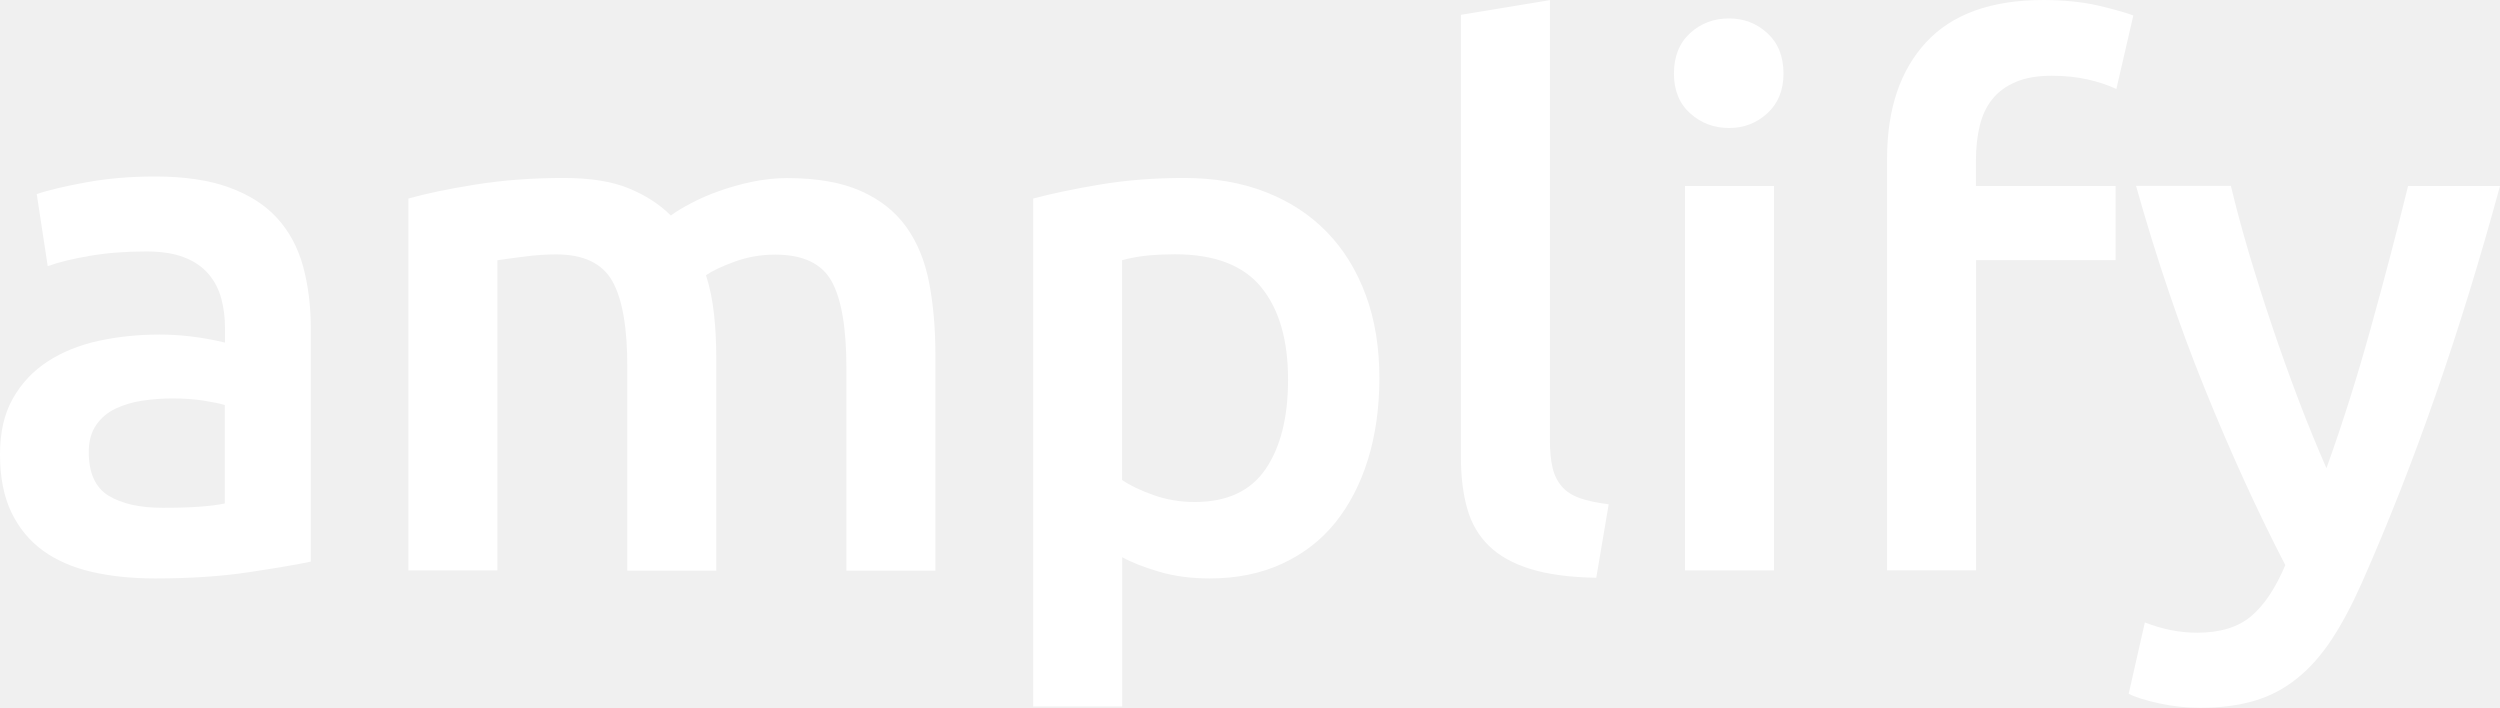
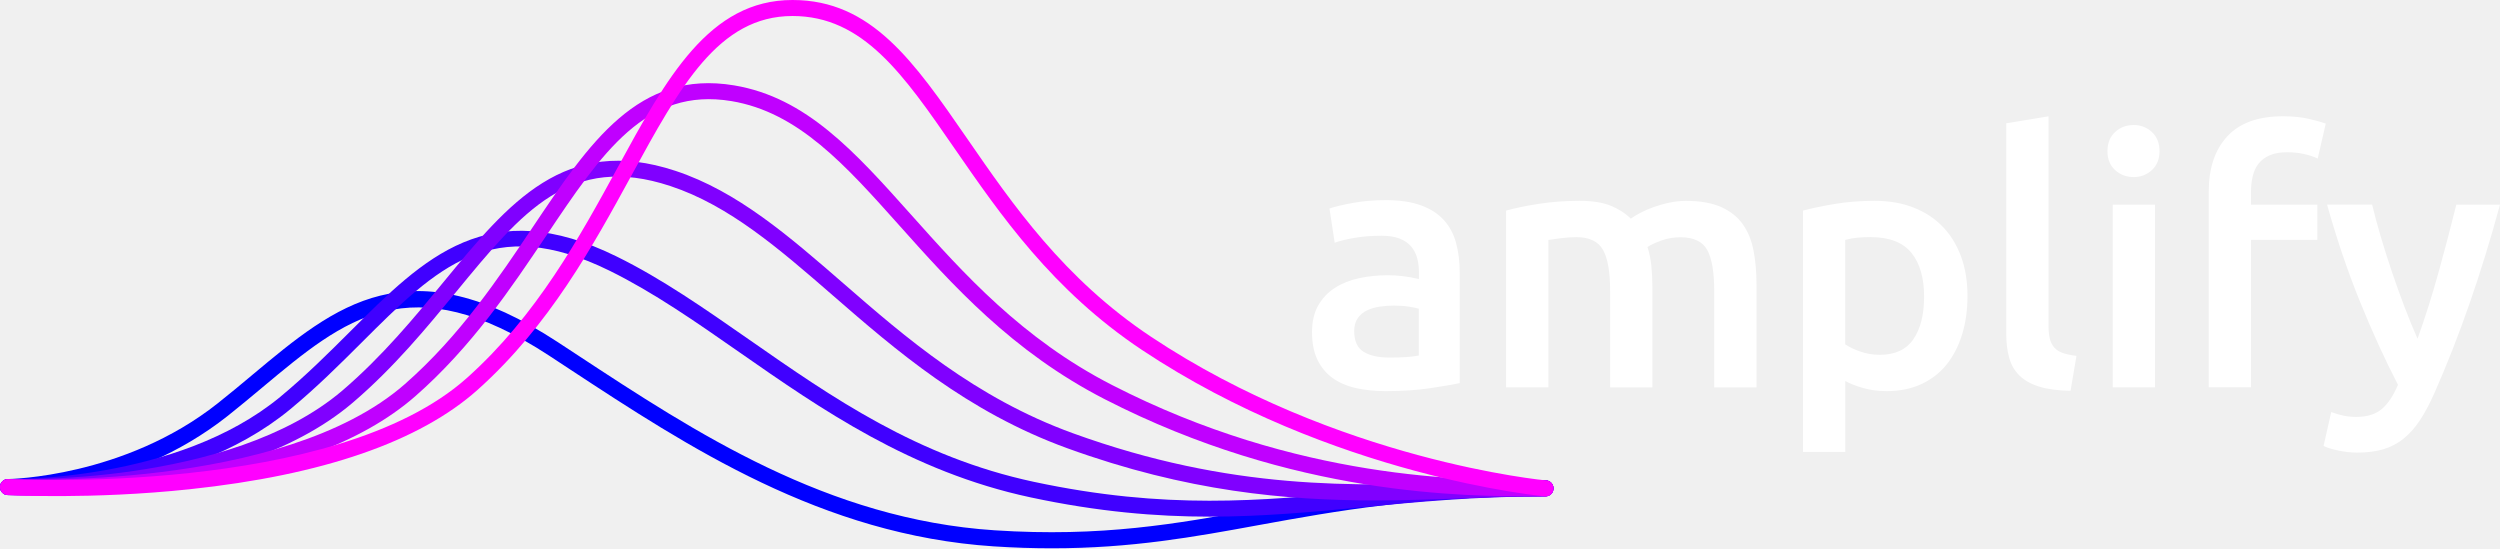
- <svg xmlns="http://www.w3.org/2000/svg" version="1.1" id="Layer_1" x="0px" y="0px" viewBox="0 0 221.11 62.6" xml:space="preserve" width="221.11" height="62.6">
+ <svg xmlns="http://www.w3.org/2000/svg" version="1.1" id="Layer_1" x="0px" y="0px" viewBox="0 0 465.306 102.05" xml:space="preserve" width="465.306" height="102.05">
  <defs id="defs15" />
  <style type="text/css" id="style1">
	.st0{fill:#0000FF;}
	.st1{fill:#4000FF;}
	.st2{fill:#8000FF;}
	.st3{fill:#C000FF;}
	.st4{fill:#FF00FF;}
- 	.st5{fill:#FFFFFF;}
+ 	.st5{fill:#333355;}
</style>
-   <g id="g15" transform="translate(-33.73,-119.62)">
-     <g id="g14">
-       <g id="g13">
-         <g id="g12">
-           <path class="st5" d="m 54,136.2 c 1.78,0.65 3.2,1.56 4.26,2.73 1.06,1.17 1.82,2.59 2.28,4.26 0.45,1.67 0.68,3.5 0.68,5.49 v 20.61 c -1.21,0.26 -3.04,0.57 -5.49,0.94 -2.45,0.37 -5.21,0.55 -8.29,0.55 -2.04,0 -3.9,-0.19 -5.59,-0.58 -1.69,-0.39 -3.13,-1.02 -4.32,-1.88 -1.19,-0.87 -2.12,-1.99 -2.79,-3.38 -0.67,-1.39 -1.01,-3.1 -1.01,-5.14 0,-1.95 0.38,-3.6 1.14,-4.94 0.76,-1.34 1.79,-2.44 3.09,-3.28 1.3,-0.84 2.81,-1.45 4.52,-1.82 1.71,-0.37 3.5,-0.55 5.36,-0.55 0.87,0 1.78,0.05 2.73,0.16 0.95,0.11 1.97,0.29 3.06,0.55 v -1.3 c 0,-0.91 -0.11,-1.78 -0.33,-2.6 -0.22,-0.82 -0.6,-1.55 -1.14,-2.18 -0.54,-0.63 -1.26,-1.12 -2.15,-1.46 -0.89,-0.35 -2,-0.52 -3.35,-0.52 -1.82,0 -3.49,0.13 -5,0.39 -1.52,0.26 -2.75,0.56 -3.71,0.91 l -0.97,-6.37 c 1,-0.35 2.45,-0.69 4.35,-1.04 1.91,-0.35 3.94,-0.52 6.11,-0.52 2.59,0 4.78,0.32 6.56,0.97 z m -0.39,27.95 v -8.71 c -0.43,-0.13 -1.06,-0.26 -1.89,-0.39 -0.83,-0.13 -1.73,-0.19 -2.73,-0.19 -0.87,0 -1.74,0.06 -2.63,0.19 -0.89,0.13 -1.69,0.37 -2.41,0.71 -0.72,0.34 -1.29,0.83 -1.72,1.46 -0.43,0.63 -0.65,1.42 -0.65,2.37 0,1.86 0.58,3.15 1.75,3.87 1.17,0.71 2.75,1.07 4.75,1.07 2.43,0.01 4.27,-0.12 5.53,-0.38 z" id="path6" />
-           <path class="st5" d="m 87.89,144.49 c -0.89,-1.58 -2.55,-2.37 -4.97,-2.37 -0.87,0 -1.82,0.06 -2.86,0.2 -1.04,0.13 -1.82,0.24 -2.34,0.32 v 27.43 h -7.87 v -32.89 c 1.52,-0.43 3.5,-0.85 5.95,-1.24 2.45,-0.39 5.04,-0.58 7.77,-0.58 2.34,0 4.26,0.3 5.75,0.91 1.49,0.61 2.74,1.41 3.74,2.41 0.48,-0.35 1.08,-0.72 1.82,-1.1 0.74,-0.39 1.56,-0.75 2.47,-1.07 0.91,-0.32 1.87,-0.6 2.89,-0.81 1.02,-0.21 2.05,-0.33 3.09,-0.33 2.64,0 4.82,0.38 6.53,1.14 1.71,0.76 3.05,1.82 4.03,3.19 0.98,1.37 1.65,3.01 2.02,4.94 0.37,1.93 0.55,4.04 0.55,6.34 v 19.11 h -7.87 v -17.88 c 0,-3.55 -0.43,-6.12 -1.3,-7.7 -0.87,-1.58 -2.54,-2.37 -5,-2.37 -1.26,0 -2.45,0.21 -3.58,0.62 -1.13,0.41 -1.97,0.81 -2.54,1.2 0.35,1.08 0.58,2.23 0.71,3.44 0.13,1.21 0.2,2.51 0.2,3.9 v 18.79 h -7.87 v -17.88 c 0.02,-3.57 -0.43,-6.14 -1.32,-7.72 z" id="path7" />
-           <path class="st5" d="m 154.72,160.25 c -0.67,2.17 -1.64,4.03 -2.89,5.59 -1.26,1.56 -2.83,2.77 -4.71,3.64 -1.89,0.87 -4.02,1.3 -6.4,1.3 -1.6,0 -3.08,-0.19 -4.42,-0.58 -1.34,-0.39 -2.45,-0.82 -3.32,-1.3 v 13.2 h -7.87 v -44.92 c 1.6,-0.43 3.58,-0.85 5.92,-1.24 2.34,-0.39 4.81,-0.58 7.41,-0.58 2.69,0 5.09,0.41 7.21,1.24 2.12,0.82 3.93,2 5.43,3.54 1.5,1.54 2.64,3.4 3.45,5.59 0.81,2.19 1.2,4.65 1.2,7.38 -0.01,2.59 -0.34,4.98 -1.01,7.14 z m -9.43,-15.21 c -1.58,-1.95 -4.13,-2.93 -7.64,-2.93 -0.74,0 -1.51,0.03 -2.31,0.1 -0.8,0.07 -1.59,0.21 -2.37,0.42 v 19.44 c 0.69,0.48 1.61,0.92 2.76,1.33 1.15,0.41 2.37,0.62 3.67,0.62 2.86,0 4.95,-0.98 6.27,-2.92 1.32,-1.95 1.98,-4.57 1.98,-7.87 0.01,-3.51 -0.78,-6.24 -2.36,-8.19 z" id="path8" />
-           <path class="st5" d="m 169.08,169.94 c -1.54,-0.48 -2.76,-1.16 -3.67,-2.05 -0.91,-0.89 -1.55,-1.99 -1.92,-3.31 -0.37,-1.32 -0.55,-2.83 -0.55,-4.52 v -39.13 l 7.87,-1.3 v 38.94 c 0,0.95 0.08,1.75 0.23,2.4 0.15,0.65 0.42,1.2 0.81,1.66 0.39,0.46 0.92,0.8 1.59,1.04 0.67,0.24 1.53,0.42 2.57,0.55 l -1.1,6.5 c -2.35,-0.04 -4.29,-0.3 -5.83,-0.78 z" id="path9" />
-           <path class="st5" d="m 190.04,129.64 c -0.95,0.87 -2.08,1.3 -3.38,1.3 -1.34,0 -2.49,-0.43 -3.45,-1.3 -0.96,-0.87 -1.43,-2.04 -1.43,-3.51 0,-1.52 0.48,-2.71 1.43,-3.58 0.95,-0.87 2.1,-1.3 3.45,-1.3 1.3,0 2.43,0.43 3.38,1.3 0.95,0.87 1.43,2.06 1.43,3.58 0,1.47 -0.48,2.64 -1.43,3.51 z m -7.28,40.43 v -34 h 7.87 v 34 z" id="path10" />
-           <path class="st5" d="m 219.29,120.11 c 1.39,0.33 2.43,0.62 3.12,0.88 l -1.5,6.5 c -0.74,-0.35 -1.59,-0.63 -2.57,-0.85 -0.98,-0.22 -2.03,-0.32 -3.15,-0.32 -1.26,0 -2.32,0.18 -3.18,0.55 -0.87,0.37 -1.56,0.88 -2.08,1.53 -0.52,0.65 -0.89,1.44 -1.11,2.37 -0.22,0.93 -0.33,1.94 -0.33,3.02 v 2.28 h 12.35 v 6.56 H 208.5 v 27.43 h -7.87 v -36.4 c 0,-4.38 1.15,-7.81 3.45,-10.3 2.3,-2.49 5.76,-3.74 10.4,-3.74 1.82,0.01 3.42,0.17 4.81,0.49 z" id="path11" />
-           <path class="st5" d="m 242.62,171.17 c -0.87,1.95 -1.75,3.62 -2.67,5.01 -0.92,1.39 -1.93,2.54 -3.06,3.44 -1.13,0.91 -2.38,1.57 -3.77,1.98 -1.39,0.41 -2.99,0.62 -4.81,0.62 -1.21,0 -2.42,-0.13 -3.61,-0.39 -1.19,-0.26 -2.09,-0.54 -2.7,-0.85 l 1.43,-6.31 c 1.56,0.61 3.1,0.91 4.62,0.91 2.04,0 3.63,-0.49 4.78,-1.46 1.15,-0.97 2.16,-2.48 3.02,-4.52 -2.47,-4.77 -4.84,-9.97 -7.12,-15.6 -2.28,-5.63 -4.3,-11.61 -6.08,-17.94 h 8.39 c 0.43,1.82 0.96,3.79 1.59,5.92 0.63,2.12 1.31,4.28 2.05,6.47 0.74,2.19 1.52,4.37 2.34,6.53 0.82,2.16 1.65,4.18 2.47,6.05 1.39,-3.86 2.69,-7.96 3.9,-12.32 1.21,-4.35 2.32,-8.57 3.32,-12.64 h 8.13 c -3.51,12.92 -7.58,24.62 -12.22,35.1 z" id="path12" />
+   <g id="g15" transform="translate(210.4662,-97.98236)">
+     <g id="g6" transform="translate(-210.4643,97.98236)">
+       <g id="g1">
+         <path class="st0" d="m 195.8,102.05 c -3.44,0 -7.05,-0.11 -10.88,-0.36 C 153.02,99.6 127.98,83.13 105.88,68.61 L 102.2,66.19 C 76.24,49.2 64.17,59.29 48.88,72.07 46.79,73.82 44.63,75.62 42.38,77.41 24.16,91.83 2.41,92.13 1.49,92.14 c 0,0 -0.01,0 -0.01,0 C 0.66,92.14 0,91.48 0,90.66 c -0.01,-0.82 0.65,-1.49 1.47,-1.5 0.21,0 21.67,-0.32 39.06,-14.1 2.22,-1.76 4.37,-3.55 6.44,-5.29 15.59,-13.03 29.05,-24.29 56.85,-6.09 l 3.69,2.42 c 21.79,14.32 46.49,30.56 77.61,32.6 19.97,1.31 33.92,-1.22 48.68,-3.9 14.15,-2.57 30.2,-5.48 53.85,-5.41 0.82,0 1.48,0.67 1.48,1.49 0,0.82 -0.67,1.48 -1.48,1.48 -0.3,-0.05 -0.58,0 -0.87,0 -22.9,0 -37.92,2.72 -52.44,5.36 -12.14,2.23 -23.73,4.33 -38.54,4.33 z" id="path1" />
+       </g>
+       <g id="g2">
+         <path class="st1" d="m 225.19,96.16 c -10.03,0 -20.81,-0.9 -33.39,-3.59 C 169.53,87.81 152.64,76.03 137.73,65.64 129.47,59.88 121.67,54.44 113.48,50.4 91.52,39.59 81.36,49.72 67.3,63.76 63.19,67.86 58.94,72.1 54.01,76.18 33.93,92.75 2.76,92.16 1.45,92.14 0.63,92.12 -0.02,91.44 0,90.62 0.02,89.8 0.68,89.17 1.52,89.17 c 0.31,0.01 31.39,0.57 50.61,-15.28 4.82,-3.99 9.02,-8.18 13.08,-12.23 13.8,-13.78 25.72,-25.67 49.58,-13.91 8.39,4.13 16.28,9.64 24.64,15.46 15.39,10.73 31.31,21.83 52.99,26.47 24.55,5.24 42.23,3.55 60.95,1.76 10.53,-1.01 21.43,-2.06 34.29,-2.01 0.82,0 1.48,0.67 1.48,1.49 0,0.82 -0.67,1.48 -1.48,1.48 -0.24,0.02 -0.46,0 -0.68,0 -12.43,0 -23.04,1.02 -33.32,2 -9.42,0.89 -18.58,1.76 -28.47,1.76 z" id="path2" />
+       </g>
+       <g id="g3">
+         <path class="st2" d="m 255.99,93.14 c -16.51,0 -35.07,-1.63 -57.31,-9.7 -18.77,-6.81 -32,-18.31 -43.67,-28.45 -9.9,-8.6 -19.24,-16.73 -30.23,-20.36 C 106.14,28.47 97.23,39.32 84.89,54.33 79.48,60.91 73.35,68.38 65.64,74.96 54.14,84.76 37.26,88.91 25.13,90.66 12.06,92.55 1.84,92.15 1.41,92.14 0.6,92.1 -0.03,91.41 0,90.59 0.03,89.77 0.73,89.12 1.54,89.16 1.95,89.18 42.67,90.62 63.72,72.69 71.23,66.27 77.27,58.92 82.6,52.43 94.71,37.71 105.16,25 125.72,31.8 c 11.55,3.82 21.12,12.14 31.25,20.94 11.47,9.98 24.48,21.28 42.73,27.9 29.51,10.7 52.57,9.86 72.91,9.12 5.22,-0.19 10.16,-0.39 15.04,-0.36 0.82,0 1.48,0.67 1.48,1.49 0,0.82 -0.67,1.48 -1.48,1.48 -0.2,0.04 -0.37,0 -0.55,0 -4.65,0 -9.38,0.17 -14.38,0.35 -5.37,0.21 -10.92,0.42 -16.73,0.42 z" id="path3" />
+       </g>
+       <g id="g4">
+         <path class="st3" d="m 287.65,92.39 c 0,0 0,0 0,0 h -1.51 C 272.58,92.39 240.83,92.37 205.61,74.3 188.35,65.44 177.21,52.97 167.39,41.97 157.29,30.66 148.57,20.9 136.15,18.82 120.24,16.17 112.04,28.4 101.65,43.9 95.17,53.57 87.82,64.52 77.29,73.75 67.27,82.51 51.44,88.27 30.23,90.86 14.53,92.78 1.55,92.15 1.42,92.14 0.59,92.1 -0.04,91.4 0,90.58 0.04,89.76 0.74,89.14 1.56,89.17 2.07,89.2 52.45,91.52 75.33,71.51 85.57,62.54 92.8,51.75 99.18,42.24 c 10.55,-15.73 19.66,-29.32 37.45,-26.35 13.45,2.24 22.49,12.37 32.97,24.1 9.65,10.81 20.59,23.06 37.36,31.66 34.58,17.75 65.84,17.76 79.18,17.77 h 1.52 c 0.82,0 1.48,0.67 1.48,1.49 -0.01,0.81 -0.67,1.48 -1.49,1.48 z" id="path4" />
+       </g>
+       <g id="g5">
+         <path class="st4" d="m 287.65,92.39 c -0.04,0 -0.09,0 -0.13,-0.01 C 287.13,92.35 247.94,88.69 212.54,65.13 195.89,54.04 186.19,39.98 177.62,27.57 168.14,13.83 160.65,2.98 147.5,2.98 133.75,2.98 126.59,16.07 117.53,32.65 110.37,45.75 102.25,60.6 88.91,72.54 78.11,82.19 60.08,88.43 35.31,91.06 16.97,93.01 1.55,92.15 1.4,92.14 0.58,92.09 -0.04,91.39 0,90.57 c 0.05,-0.82 0.74,-1.45 1.57,-1.4 0.6,0.03 60.65,3.24 85.36,-18.85 12.96,-11.59 20.95,-26.2 28,-39.09 C 124.08,14.47 131.99,0 147.5,0 c 14.71,0 22.59,11.42 32.57,25.88 8.41,12.19 17.94,26 34.12,36.77 34.74,23.13 73.21,26.73 73.6,26.77 0.82,0.07 1.42,0.79 1.35,1.61 -0.08,0.77 -0.73,1.36 -1.49,1.36 z" id="path5" />
+       </g>
+     </g>
+     <g id="g14-6" transform="translate(-1.7118914e-4,3.58e-4)">
+       <g id="g13-7">
+         <g id="g12-7">
+           <path class="st5" d="m 54,136.2 c 1.78,0.65 3.2,1.56 4.26,2.73 1.06,1.17 1.82,2.59 2.28,4.26 0.45,1.67 0.68,3.5 0.68,5.49 v 20.61 c -1.21,0.26 -3.04,0.57 -5.49,0.94 -2.45,0.37 -5.21,0.55 -8.29,0.55 -2.04,0 -3.9,-0.19 -5.59,-0.58 -1.69,-0.39 -3.13,-1.02 -4.32,-1.88 -1.19,-0.87 -2.12,-1.99 -2.79,-3.38 -0.67,-1.39 -1.01,-3.1 -1.01,-5.14 0,-1.95 0.38,-3.6 1.14,-4.94 0.76,-1.34 1.79,-2.44 3.09,-3.28 1.3,-0.84 2.81,-1.45 4.52,-1.82 1.71,-0.37 3.5,-0.55 5.36,-0.55 0.87,0 1.78,0.05 2.73,0.16 0.95,0.11 1.97,0.29 3.06,0.55 v -1.3 c 0,-0.91 -0.11,-1.78 -0.33,-2.6 -0.22,-0.82 -0.6,-1.55 -1.14,-2.18 -0.54,-0.63 -1.26,-1.12 -2.15,-1.46 -0.89,-0.35 -2,-0.52 -3.35,-0.52 -1.82,0 -3.49,0.13 -5,0.39 -1.52,0.26 -2.75,0.56 -3.71,0.91 l -0.97,-6.37 c 1,-0.35 2.45,-0.69 4.35,-1.04 1.91,-0.35 3.94,-0.52 6.11,-0.52 2.59,0 4.78,0.32 6.56,0.97 z m -0.39,27.95 v -8.71 c -0.43,-0.13 -1.06,-0.26 -1.89,-0.39 -0.83,-0.13 -1.73,-0.19 -2.73,-0.19 -0.87,0 -1.74,0.06 -2.63,0.19 -0.89,0.13 -1.69,0.37 -2.41,0.71 -0.72,0.34 -1.29,0.83 -1.72,1.46 -0.43,0.63 -0.65,1.42 -0.65,2.37 0,1.86 0.58,3.15 1.75,3.87 1.17,0.71 2.75,1.07 4.75,1.07 2.43,0.01 4.27,-0.12 5.53,-0.38 z" id="path6-6" style="fill:#ffffff" />
+           <path class="st5" d="m 87.89,144.49 c -0.89,-1.58 -2.55,-2.37 -4.97,-2.37 -0.87,0 -1.82,0.06 -2.86,0.2 -1.04,0.13 -1.82,0.24 -2.34,0.32 v 27.43 h -7.87 v -32.89 c 1.52,-0.43 3.5,-0.85 5.95,-1.24 2.45,-0.39 5.04,-0.58 7.77,-0.58 2.34,0 4.26,0.3 5.75,0.91 1.49,0.61 2.74,1.41 3.74,2.41 0.48,-0.35 1.08,-0.72 1.82,-1.1 0.74,-0.39 1.56,-0.75 2.47,-1.07 0.91,-0.32 1.87,-0.6 2.89,-0.81 1.02,-0.21 2.05,-0.33 3.09,-0.33 2.64,0 4.82,0.38 6.53,1.14 1.71,0.76 3.05,1.82 4.03,3.19 0.98,1.37 1.65,3.01 2.02,4.94 0.37,1.93 0.55,4.04 0.55,6.34 v 19.11 h -7.87 v -17.88 c 0,-3.55 -0.43,-6.12 -1.3,-7.7 -0.87,-1.58 -2.54,-2.37 -5,-2.37 -1.26,0 -2.45,0.21 -3.58,0.62 -1.13,0.41 -1.97,0.81 -2.54,1.2 0.35,1.08 0.58,2.23 0.71,3.44 0.13,1.21 0.2,2.51 0.2,3.9 v 18.79 h -7.87 v -17.88 c 0.02,-3.57 -0.43,-6.14 -1.32,-7.72 z" id="path7-8" style="fill:#ffffff" />
+           <path class="st5" d="m 154.72,160.25 c -0.67,2.17 -1.64,4.03 -2.89,5.59 -1.26,1.56 -2.83,2.77 -4.71,3.64 -1.89,0.87 -4.02,1.3 -6.4,1.3 -1.6,0 -3.08,-0.19 -4.42,-0.58 -1.34,-0.39 -2.45,-0.82 -3.32,-1.3 v 13.2 h -7.87 v -44.92 c 1.6,-0.43 3.58,-0.85 5.92,-1.24 2.34,-0.39 4.81,-0.58 7.41,-0.58 2.69,0 5.09,0.41 7.21,1.24 2.12,0.82 3.93,2 5.43,3.54 1.5,1.54 2.64,3.4 3.45,5.59 0.81,2.19 1.2,4.65 1.2,7.38 -0.01,2.59 -0.34,4.98 -1.01,7.14 z m -9.43,-15.21 c -1.58,-1.95 -4.13,-2.93 -7.64,-2.93 -0.74,0 -1.51,0.03 -2.31,0.1 -0.8,0.07 -1.59,0.21 -2.37,0.42 v 19.44 c 0.69,0.48 1.61,0.92 2.76,1.33 1.15,0.41 2.37,0.62 3.67,0.62 2.86,0 4.95,-0.98 6.27,-2.92 1.32,-1.95 1.98,-4.57 1.98,-7.87 0.01,-3.51 -0.78,-6.24 -2.36,-8.19 z" id="path8-0" style="fill:#ffffff" />
+           <path class="st5" d="m 169.08,169.94 c -1.54,-0.48 -2.76,-1.16 -3.67,-2.05 -0.91,-0.89 -1.55,-1.99 -1.92,-3.31 -0.37,-1.32 -0.55,-2.83 -0.55,-4.52 v -39.13 l 7.87,-1.3 v 38.94 c 0,0.95 0.08,1.75 0.23,2.4 0.15,0.65 0.42,1.2 0.81,1.66 0.39,0.46 0.92,0.8 1.59,1.04 0.67,0.24 1.53,0.42 2.57,0.55 l -1.1,6.5 c -2.35,-0.04 -4.29,-0.3 -5.83,-0.78 z" id="path9-2" style="fill:#ffffff" />
+           <path class="st5" d="m 190.04,129.64 c -0.95,0.87 -2.08,1.3 -3.38,1.3 -1.34,0 -2.49,-0.43 -3.45,-1.3 -0.96,-0.87 -1.43,-2.04 -1.43,-3.51 0,-1.52 0.48,-2.71 1.43,-3.58 0.95,-0.87 2.1,-1.3 3.45,-1.3 1.3,0 2.43,0.43 3.38,1.3 0.95,0.87 1.43,2.06 1.43,3.58 0,1.47 -0.48,2.64 -1.43,3.51 z m -7.28,40.43 v -34 h 7.87 v 34 z" id="path10-1" style="fill:#ffffff" />
+           <path class="st5" d="m 219.29,120.11 c 1.39,0.33 2.43,0.62 3.12,0.88 l -1.5,6.5 c -0.74,-0.35 -1.59,-0.63 -2.57,-0.85 -0.98,-0.22 -2.03,-0.32 -3.15,-0.32 -1.26,0 -2.32,0.18 -3.18,0.55 -0.87,0.37 -1.56,0.88 -2.08,1.53 -0.52,0.65 -0.89,1.44 -1.11,2.37 -0.22,0.93 -0.33,1.94 -0.33,3.02 v 2.28 h 12.35 v 6.56 H 208.5 v 27.43 h -7.87 v -36.4 c 0,-4.38 1.15,-7.81 3.45,-10.3 2.3,-2.49 5.76,-3.74 10.4,-3.74 1.82,0.01 3.42,0.17 4.81,0.49 z" id="path11-4" style="fill:#ffffff" />
+           <path class="st5" d="m 242.62,171.17 c -0.87,1.95 -1.75,3.62 -2.67,5.01 -0.92,1.39 -1.93,2.54 -3.06,3.44 -1.13,0.91 -2.38,1.57 -3.77,1.98 -1.39,0.41 -2.99,0.62 -4.81,0.62 -1.21,0 -2.42,-0.13 -3.61,-0.39 -1.19,-0.26 -2.09,-0.54 -2.7,-0.85 l 1.43,-6.31 c 1.56,0.61 3.1,0.91 4.62,0.91 2.04,0 3.63,-0.49 4.78,-1.46 1.15,-0.97 2.16,-2.48 3.02,-4.52 -2.47,-4.77 -4.84,-9.97 -7.12,-15.6 -2.28,-5.63 -4.3,-11.61 -6.08,-17.94 h 8.39 c 0.43,1.82 0.96,3.79 1.59,5.92 0.63,2.12 1.31,4.28 2.05,6.47 0.74,2.19 1.52,4.37 2.34,6.53 0.82,2.16 1.65,4.18 2.47,6.05 1.39,-3.86 2.69,-7.96 3.9,-12.32 1.21,-4.35 2.32,-8.57 3.32,-12.64 h 8.13 c -3.51,12.92 -7.58,24.62 -12.22,35.1 z" id="path12-9" style="fill:#ffffff" />
        </g>
      </g>
    </g>
  </g>
</svg>
